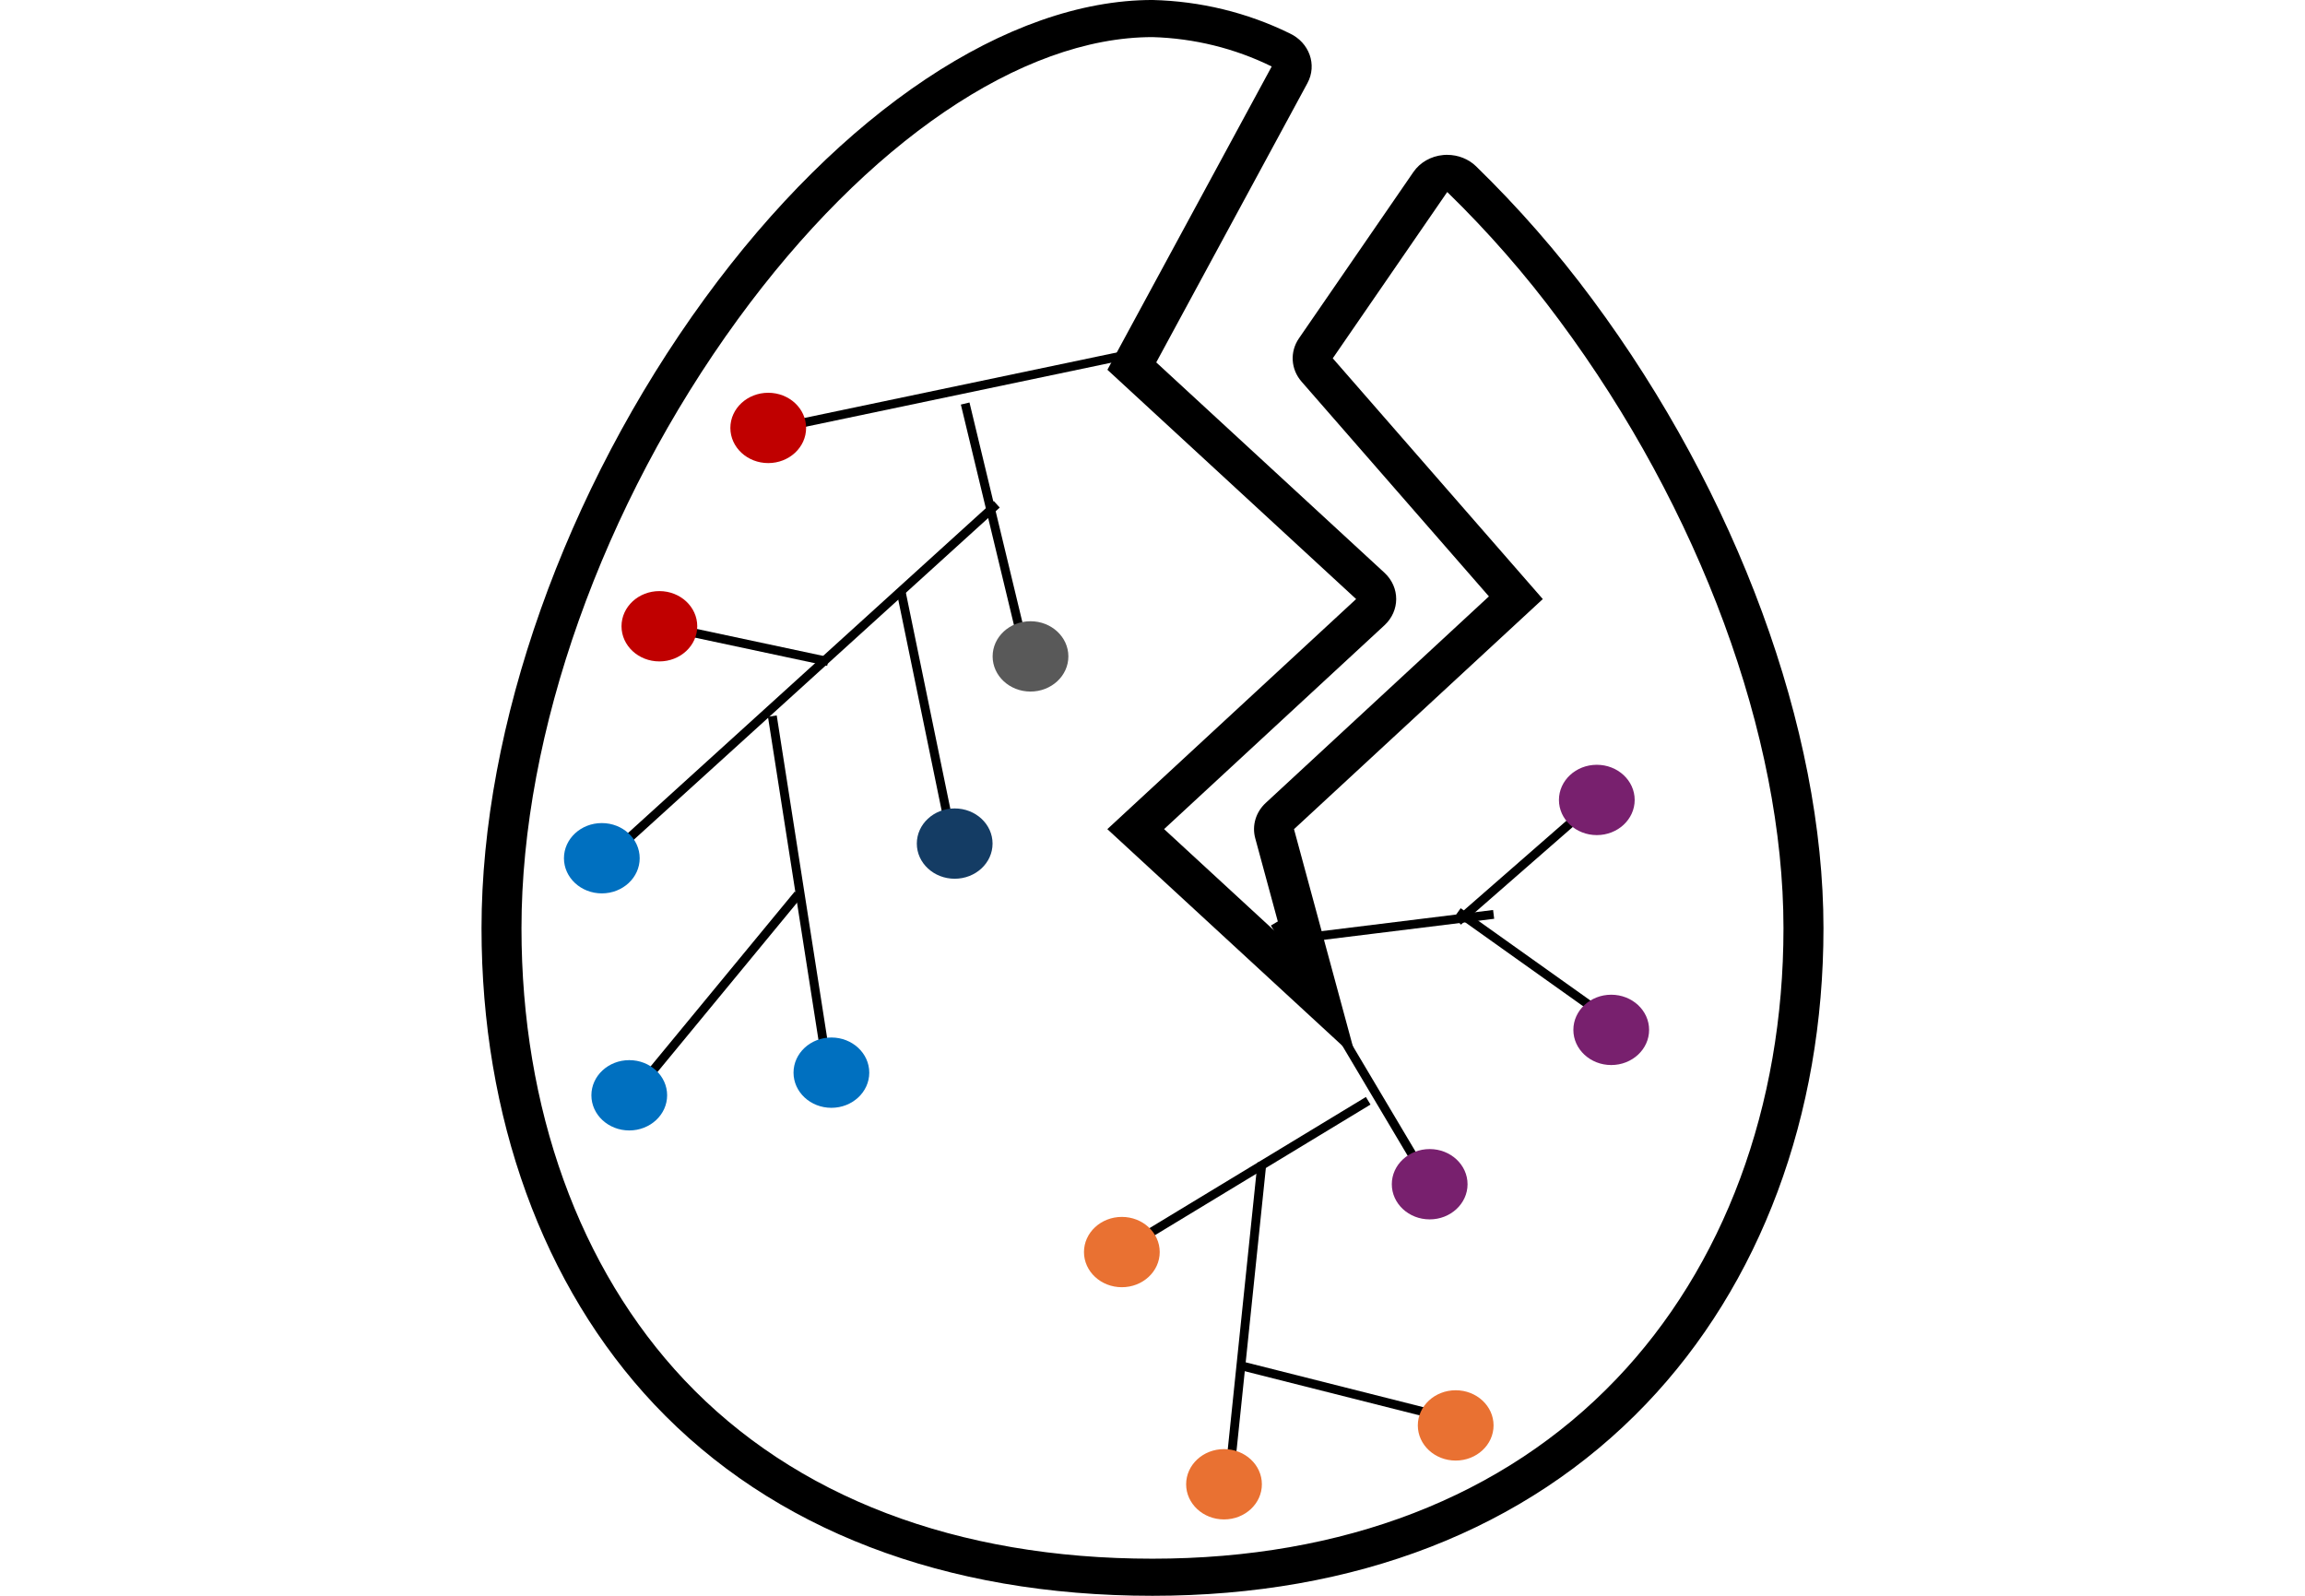
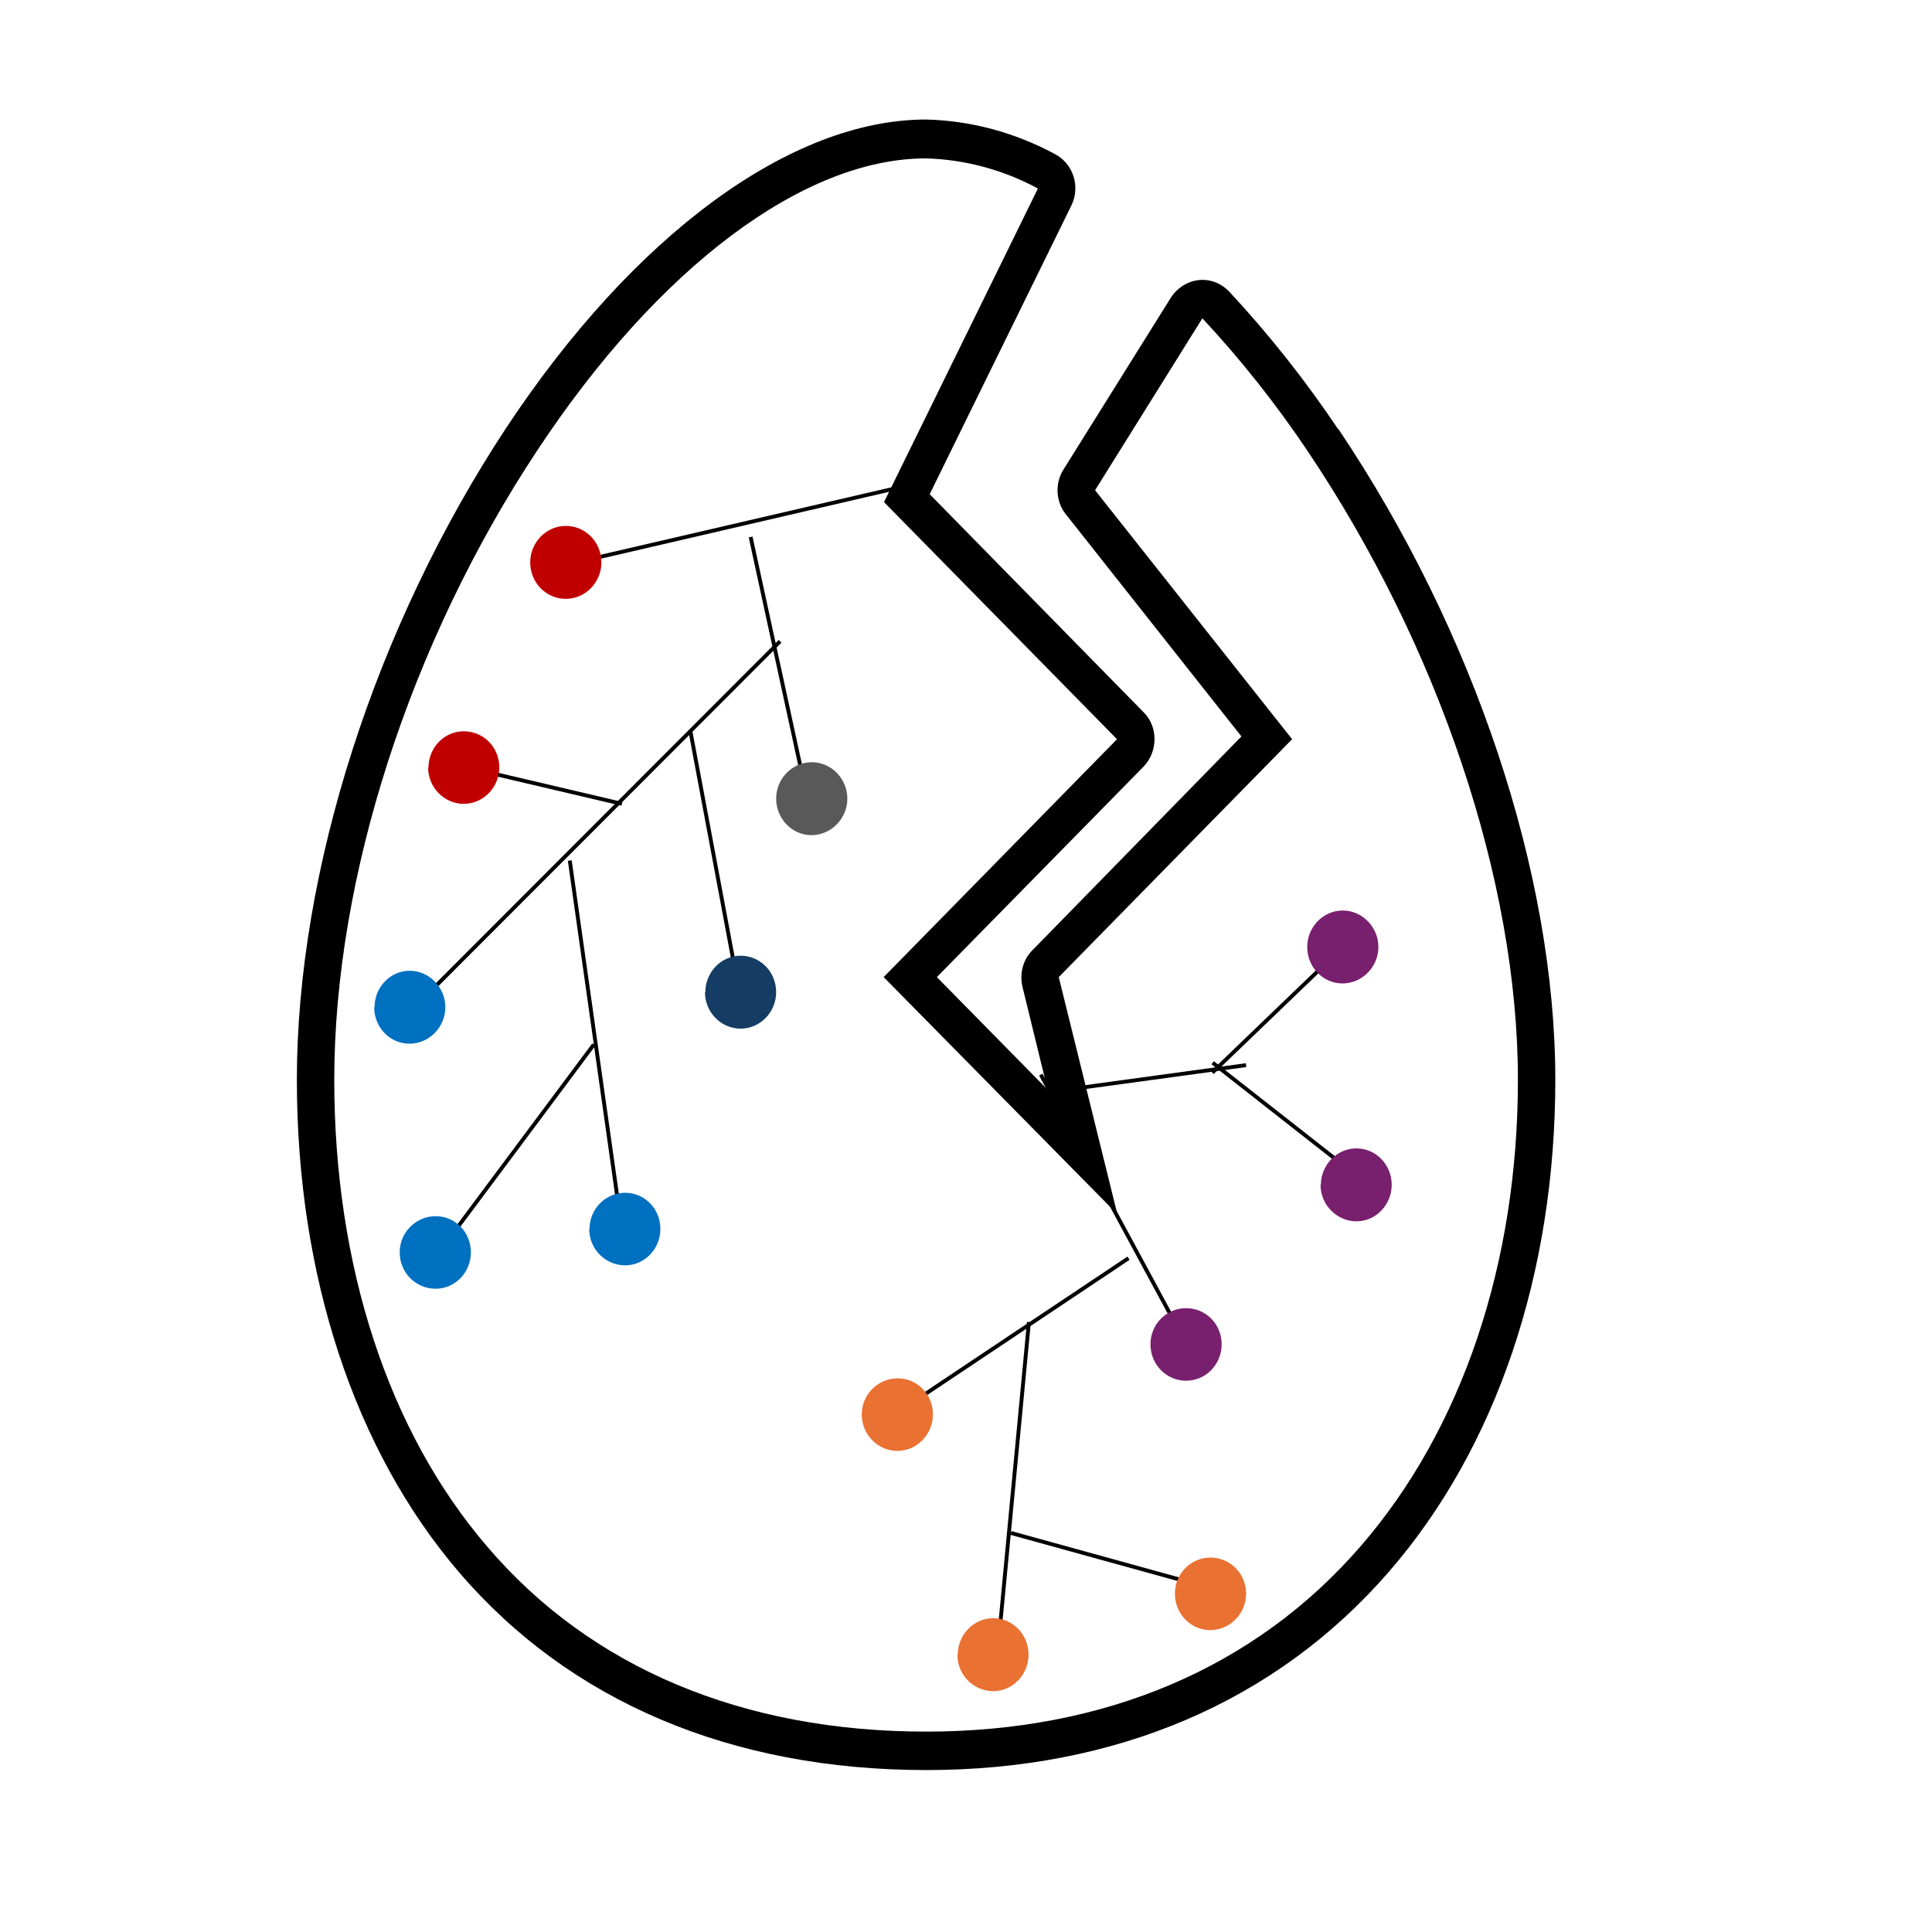
- <svg xmlns="http://www.w3.org/2000/svg" fill="none" stroke-linecap="square" stroke-miterlimit="10" viewBox="0 0 1040 720">
-   <style>.O{fill-rule:evenodd}.P{fill-opacity:0}.Q{fill:#000}.R{stroke:#000}.S{stroke-width:4}.T{stroke-miterlimit:800}.U{stroke-linecap:butt}</style>
-   <clipPath id="A">
-     <path d="M0 0h1040v720H0z" />
-   </clipPath>
-   <g clip-path="url(#A)">
-     <g class="O P Q">
-       <path d="M0 0h1040v720H0z" />
-       <use href="#C" />
-     </g>
-     <use class="R S T U" href="#C" />
-     <use class="O P Q" href="#D" />
-     <use class="R S T U" href="#D" />
-     <use class="O P Q" href="#E" />
-     <use class="R S T U" href="#E" />
-     <use class="O P Q" href="#F" />
-     <use class="R S T U" href="#F" />
-     <use class="O P Q" href="#G" />
-     <use class="R S T U" href="#G" />
-     <use class="O P Q" href="#H" />
-     <use class="R S T U" href="#H" />
-     <use class="O P Q" href="#I" />
-     <use class="R S T U" href="#I" />
-     <g class="O Q">
-       <path d="M718.376 134.946c-15.724-21.231-33.243-41.268-52.389-59.92-3.4-3.293-8.1-5.155-13.014-5.157-.586 0-1.181 0-1.803.075-5.507.502-10.46 3.323-13.438 7.652l-51.649 75.049c-4.184 6.076-3.707 13.955 1.182 19.557l84.522 96.884-100.674 93.158c-4.505 4.166-6.314 10.225-4.762 15.949l12.22 45.042-53.336-49.153 99.403-91.944c7.062-6.522 7.093-17.124.068-23.68l-.068-.063-102.947-94.891 68.207-125.985c4.471-8.264.878-18.328-8.024-22.478l-.093-.043C562.704 5.649 541.559.515 519.995-.007c-64.997 0-140.518 50.351-202.016 134.692C254.912 221.254 217.26 327.456 217.26 418.78c0 85.288 27.696 161.584 77.983 214.915 53.291 56.471 131.031 86.31 224.752 86.31 91.529 0 168.539-29.914 222.65-86.502 51.649-53.959 80.094-130.213 80.094-214.723-.009-89.759-39.023-195.843-104.363-283.835zm10.741 487.44c-50.612 52.946-123.004 80.876-209.122 80.876-88.382 0-161.369-27.838-211.188-80.591-47.383-50.233-73.519-122.544-73.519-203.889 0-88.126 36.507-190.82 97.617-274.71 58.161-79.745 128.01-127.333 187.09-127.333 18.786.541 37.187 5.078 53.787 13.262l-74.124 136.836 112.218 103.447L499.622 374.1l112.254 103.456-28.029-103.447 112.254-103.816-94.767-108.63 51.595-74.957a.086.086 0 0 1 .113-.021.1.1 0 0 1 .023.021c18.446 17.981 35.319 37.298 50.459 57.769 63.346 85.271 101.17 187.781 101.17 274.308 0 80.407-26.875 152.726-75.575 203.604z" />
-       <use class="P" href="#J" />
-     </g>
-     <use class="R S T U" href="#J" />
-     <use class="O P Q" href="#K" />
-     <use class="R S T U" href="#K" />
-     <use class="O P Q" href="#L" />
-     <use class="R S T U" href="#L" />
-     <use class="O P Q" href="#M" />
-     <use class="R S T U" href="#M" />
-     <use class="O P Q" href="#N" />
-     <use class="R S T U" href="#N" />
-     <use class="O P Q" href="#O" />
-     <use class="R S T U" href="#O" />
-     <use class="O P Q" href="#P" />
-     <use class="R S T U" href="#P" />
-     <g class="O">
-       <g fill="#0070c0">
-         <use href="#B" />
-         <use href="#Q" />
+ <svg xmlns="http://www.w3.org/2000/svg" width="500" height="500" fill="none">
+   <g id="Layer_1">
+     <g>
+       <g id="svg_1">
+         <g stroke="null">
+           <path d="m29,14l442,0l0,472l-442,0l0,-472z" stroke="null" />
+           <path d="m237.159,125.125l-92.867,21.548" stroke="null" />
+           <path d="m237.159,125.125l-92.867,21.548" stroke="#000" />
+           <path d="m194.261,138.977l15.261,70.287" stroke="null" />
+           <path d="m194.261,138.977l15.261,70.287" stroke="#000" />
+           <path d="m201.892,165.963l-95.937,96.042" stroke="null" />
+           <path d="m201.892,165.963l-95.937,96.042" stroke="#000" />
+           <path d="m178.722,189.461l13.027,69.569" stroke="null" />
+           <path d="m178.722,189.461l13.027,69.569" stroke="#000" />
+           <path d="m147.456,222.706l13.493,95.426" stroke="null" />
+           <path d="m147.456,222.706l13.493,95.426" stroke="#000" />
+           <path d="m153.691,270.317l-40.943,54.896" stroke="null" />
+           <path d="m153.691,270.317l-40.943,54.896" stroke="#000" />
+           <path d="m160.949,208.033l-42.339,-9.953" stroke="null" />
+           <path d="m160.949,208.033l-42.339,-9.953" stroke="#000" />
+           <path fill="#000" d="m346.309,111.068a266.131,293.461 0 0 0 -28.102,-35.503a10.05,11.082 0 0 0 -8.003,-3.078c-2.885,0.308 -5.583,2.052 -7.165,4.515l-27.823,44.532a8.468,9.337 0 0 0 0.651,11.595l45.41,57.461l-54.064,55.306a8.561,9.44 0 0 0 -2.605,9.44l6.514,26.678l-28.66,-29.141l53.505,-54.485c3.722,-3.899 3.815,-10.261 0,-14.057l-55.366,-56.435l36.663,-74.699c2.419,-4.925 0.465,-10.877 -4.28,-13.339a80.025,88.243 0 0 0 -33.313,-8.927c-34.988,0 -75.559,29.757 -108.685,79.83c-33.871,51.407 -54.157,114.614 -54.157,168.689c0,50.586 14.888,95.837 41.967,127.44c28.66,33.45 70.441,51.202 120.968,51.202c49.132,0 90.54,-17.751 119.666,-51.304c27.823,-32.014 43.083,-77.264 43.083,-127.337c0,-53.357 -21.03,-116.153 -56.111,-168.381l-0.093,0zm5.862,289.049c-27.264,31.501 -66.16,48.021 -112.501,48.021c-47.457,0 -86.818,-16.52 -113.524,-47.816c-25.589,-29.757 -39.64,-72.647 -39.64,-120.873c0,-52.33 19.634,-113.177 52.575,-162.943c31.266,-47.303 68.859,-75.52 100.59,-75.52c10.143,0.308 20.006,2.976 28.939,7.798l-39.827,81.163l60.298,61.36l-60.391,61.565l60.484,61.36l-15.168,-61.36l60.391,-61.565l-50.993,-64.438l27.73,-44.43l0.093,0a255.895,282.174 0 0 1 27.171,34.271c33.964,50.586 54.436,111.33 54.436,162.737c0,47.61 -14.516,90.501 -40.664,120.668l-0,0z" stroke="null" />
+           <path d="m307.227,348.197l-37.872,-70.082" stroke="null" />
+           <path d="m307.227,348.197l-37.872,-70.082" stroke="#000" />
+           <path d="m322.488,275.652l-46.526,6.362" stroke="null" />
+           <path d="m322.488,275.652l-46.526,6.362" stroke="#000" />
+           <path d="m292.06,325.623l-63.276,42.275" stroke="null" />
+           <path d="m292.06,325.623l-63.276,42.275" stroke="#000" />
+           <path d="m313.834,275.037l39.64,31.09" stroke="null" />
+           <path d="m313.834,275.037l39.64,31.09" stroke="#000" />
+           <path d="m261.632,396.73l53.133,14.673" stroke="null" />
+           <path d="m261.632,396.73l53.133,14.673" stroke="#000" />
+           <path d="m257.723,432.438l8.561,-90.296" stroke="null" />
+           <path d="m257.723,432.438l8.561,-90.296" stroke="#000" />
+           <path d="m313.741,277.602l36.291,-34.887" stroke="null" />
+           <path d="m313.741,277.602l36.291,-34.887" stroke="#000" />
+           <path fill="#0070c0" d="m152.574,318.03c0,-5.13 4.094,-9.337 9.212,-9.337c5.025,0 9.119,4.104 9.119,9.337s-4.094,9.44 -9.119,9.44c-5.118,0 -9.305,-4.207 -9.305,-9.44l0.093,0zm-49.132,6.054c0,-5.13 4.187,-9.337 9.305,-9.337c5.025,0 9.119,4.104 9.119,9.337s-4.094,9.44 -9.119,9.44c-5.118,0 -9.305,-4.104 -9.305,-9.44z" stroke="null" />
+           <path fill="#e97132" d="m223.015,366.05c0,-5.13 4.187,-9.337 9.305,-9.337c5.025,0 9.119,4.104 9.119,9.337c0,5.13 -4.094,9.44 -9.212,9.44c-5.025,0 -9.212,-4.207 -9.212,-9.44zm81.049,46.379c0,-5.13 4.094,-9.337 9.212,-9.337c5.025,0 9.212,4.104 9.212,9.337s-4.187,9.44 -9.305,9.44c-5.025,0 -9.119,-4.207 -9.119,-9.44zm-56.204,15.802c0,-5.13 4.094,-9.44 9.212,-9.44c5.025,0 9.119,4.207 9.119,9.44c0,5.13 -4.094,9.44 -9.119,9.44c-5.118,0 -9.305,-4.207 -9.305,-9.44l0.093,0z" stroke="null" />
+           <path fill="#143c64" d="m182.537,256.772c0,-5.13 4.094,-9.44 9.119,-9.44c5.118,0 9.212,4.207 9.212,9.44c0,5.13 -4.094,9.44 -9.212,9.44c-5.025,0 -9.212,-4.207 -9.212,-9.44l0.093,0z" stroke="null" />
+           <path fill="#c00000" d="m137.22,145.544c0,-5.13 4.094,-9.44 9.212,-9.44s9.212,4.207 9.212,9.44c0,5.13 -4.094,9.44 -9.212,9.44s-9.212,-4.207 -9.212,-9.44z" stroke="null" />
+           <path fill="#595959" d="m200.868,206.699c0,-5.13 4.094,-9.44 9.212,-9.44c5.025,0 9.212,4.207 9.212,9.44c0,5.13 -4.187,9.44 -9.305,9.44c-5.025,0 -9.119,-4.31 -9.119,-9.44z" stroke="null" />
+           <path fill="#c00000" d="m110.886,198.696c0,-5.233 4.094,-9.44 9.119,-9.44c5.118,0 9.212,4.104 9.212,9.337c0,5.13 -4.094,9.44 -9.212,9.44c-5.025,0 -9.212,-4.207 -9.212,-9.44l0.093,0.103z" stroke="null" />
+           <path fill="#0070c0" d="m96.928,260.671c0,-5.13 4.001,-9.44 9.119,-9.44c5.025,0 9.212,4.31 9.212,9.44c0,5.13 -4.187,9.44 -9.305,9.44c-5.025,0 -9.119,-4.207 -9.119,-9.44l0.093,0z" stroke="null" />
+           <path fill="#78206e" d="m297.736,347.889c0,-5.13 4.094,-9.337 9.212,-9.337s9.212,4.104 9.212,9.337s-4.094,9.44 -9.212,9.44s-9.212,-4.207 -9.212,-9.44zm44.107,-41.249c0,-5.13 4.094,-9.44 9.212,-9.44c5.025,0 9.119,4.207 9.119,9.44c0,5.13 -4.094,9.44 -9.119,9.44c-5.118,0 -9.305,-4.31 -9.305,-9.44l0.093,0zm-3.536,-61.565c0,-5.13 4.094,-9.44 9.212,-9.44c5.025,0 9.212,4.31 9.212,9.44c0,5.13 -4.187,9.44 -9.305,9.44c-5.025,0 -9.119,-4.207 -9.119,-9.44z" stroke="null" />
+         </g>
      </g>
-       <path fill="#e97132" d="M489.083 564.916c0-8.761 7.65-15.863 17.087-15.863s17.087 7.102 17.087 15.863-7.65 15.863-17.087 15.863-17.087-7.102-17.087-15.863m150.628 78.212c0-8.761 7.65-15.863 17.087-15.863s17.087 7.102 17.087 15.863-7.65 15.863-17.087 15.863-17.087-7.102-17.087-15.863m-104.533 26.557c0-8.761 7.65-15.863 17.087-15.863s17.087 7.102 17.087 15.863-7.65 15.863-17.087 15.863-17.087-7.102-17.087-15.863" />
-       <path fill="#143c64" d="M413.661 380.615c0-8.761 7.65-15.863 17.087-15.863s17.087 7.102 17.087 15.863-7.65 15.863-17.087 15.863-17.087-7.102-17.087-15.863" />
-       <path fill="#c00000" d="M329.536 193.077c0-8.761 7.65-15.863 17.087-15.863s17.087 7.102 17.087 15.863-7.65 15.863-17.087 15.863-17.087-7.102-17.087-15.863" />
-       <path fill="#595959" d="M447.867 296.159c0-8.761 7.65-15.863 17.087-15.863s17.087 7.102 17.087 15.863-7.65 15.863-17.087 15.863-17.087-7.102-17.087-15.863" />
-       <path fill="#c00000" d="M280.422 282.558c0-8.761 7.65-15.863 17.087-15.863s17.087 7.102 17.087 15.863-7.65 15.863-17.087 15.863-17.087-7.102-17.087-15.863" />
-       <path fill="#0070c0" d="M254.451 387.222c0-8.761 7.65-15.863 17.087-15.863s17.087 7.102 17.087 15.863-7.65 15.863-17.087 15.863-17.087-7.102-17.087-15.863" />
-       <path fill="#78206e" d="M627.973 534.307c0-8.761 7.65-15.863 17.087-15.863s17.087 7.102 17.087 15.863-7.65 15.863-17.087 15.863-17.087-7.102-17.087-15.863m81.918-69.638c0-8.761 7.65-15.863 17.087-15.863s17.087 7.102 17.087 15.863-7.65 15.863-17.087 15.863-17.087-7.102-17.087-15.863m-6.508-103.744c0-8.761 7.65-15.863 17.087-15.863s17.087 7.102 17.087 15.863-7.65 15.863-17.087 15.863-17.087-7.102-17.087-15.863" />
    </g>
  </g>
-   <defs>
-     <path id="B" d="M358.033 483.97c0-8.761 7.65-15.863 17.087-15.863s17.087 7.102 17.087 15.863-7.65 15.863-17.087 15.863-17.087-7.102-17.087-15.863" />
-     <path id="C" d="m515.283 158.686-172.644 36.19" />
-     <path id="D" d="M435.479 182.071 464 300.512" />
-     <path id="E" d="M449.726 227.528 271.344 389.444" />
-     <path id="F" d="m406.634 267.201 24.133 117.266" />
-     <path id="G" d="m348.477 323.094 25.146 160.898" />
-     <path id="H" d="m360.113 403.54-76.196 92.434" />
-     <path id="I" d="m373.628 298.45-78.643-16.763" />
-     <path id="J" d="m645.423 534.849-70.289-118.284" />
-     <path id="K" d="m673.917 412.559-86.322 10.653" />
-     <path id="L" d="m617.324 496.651-117.627 71.284" />
-     <path id="M" d="m657.889 411.398 73.749 52.484" />
-     <path id="N" d="m560.941 616.442 98.642 24.91" />
-     <path id="O" d="m553.603 676.725 15.779-152.124" />
-     <path id="P" d="m657.842 415.698 67.336-58.829" />
-     <path id="Q" d="M266.831 494.184c0-8.761 7.65-15.863 17.087-15.863s17.087 7.102 17.087 15.863-7.65 15.863-17.087 15.863-17.087-7.102-17.087-15.863" />
-   </defs>
</svg>
